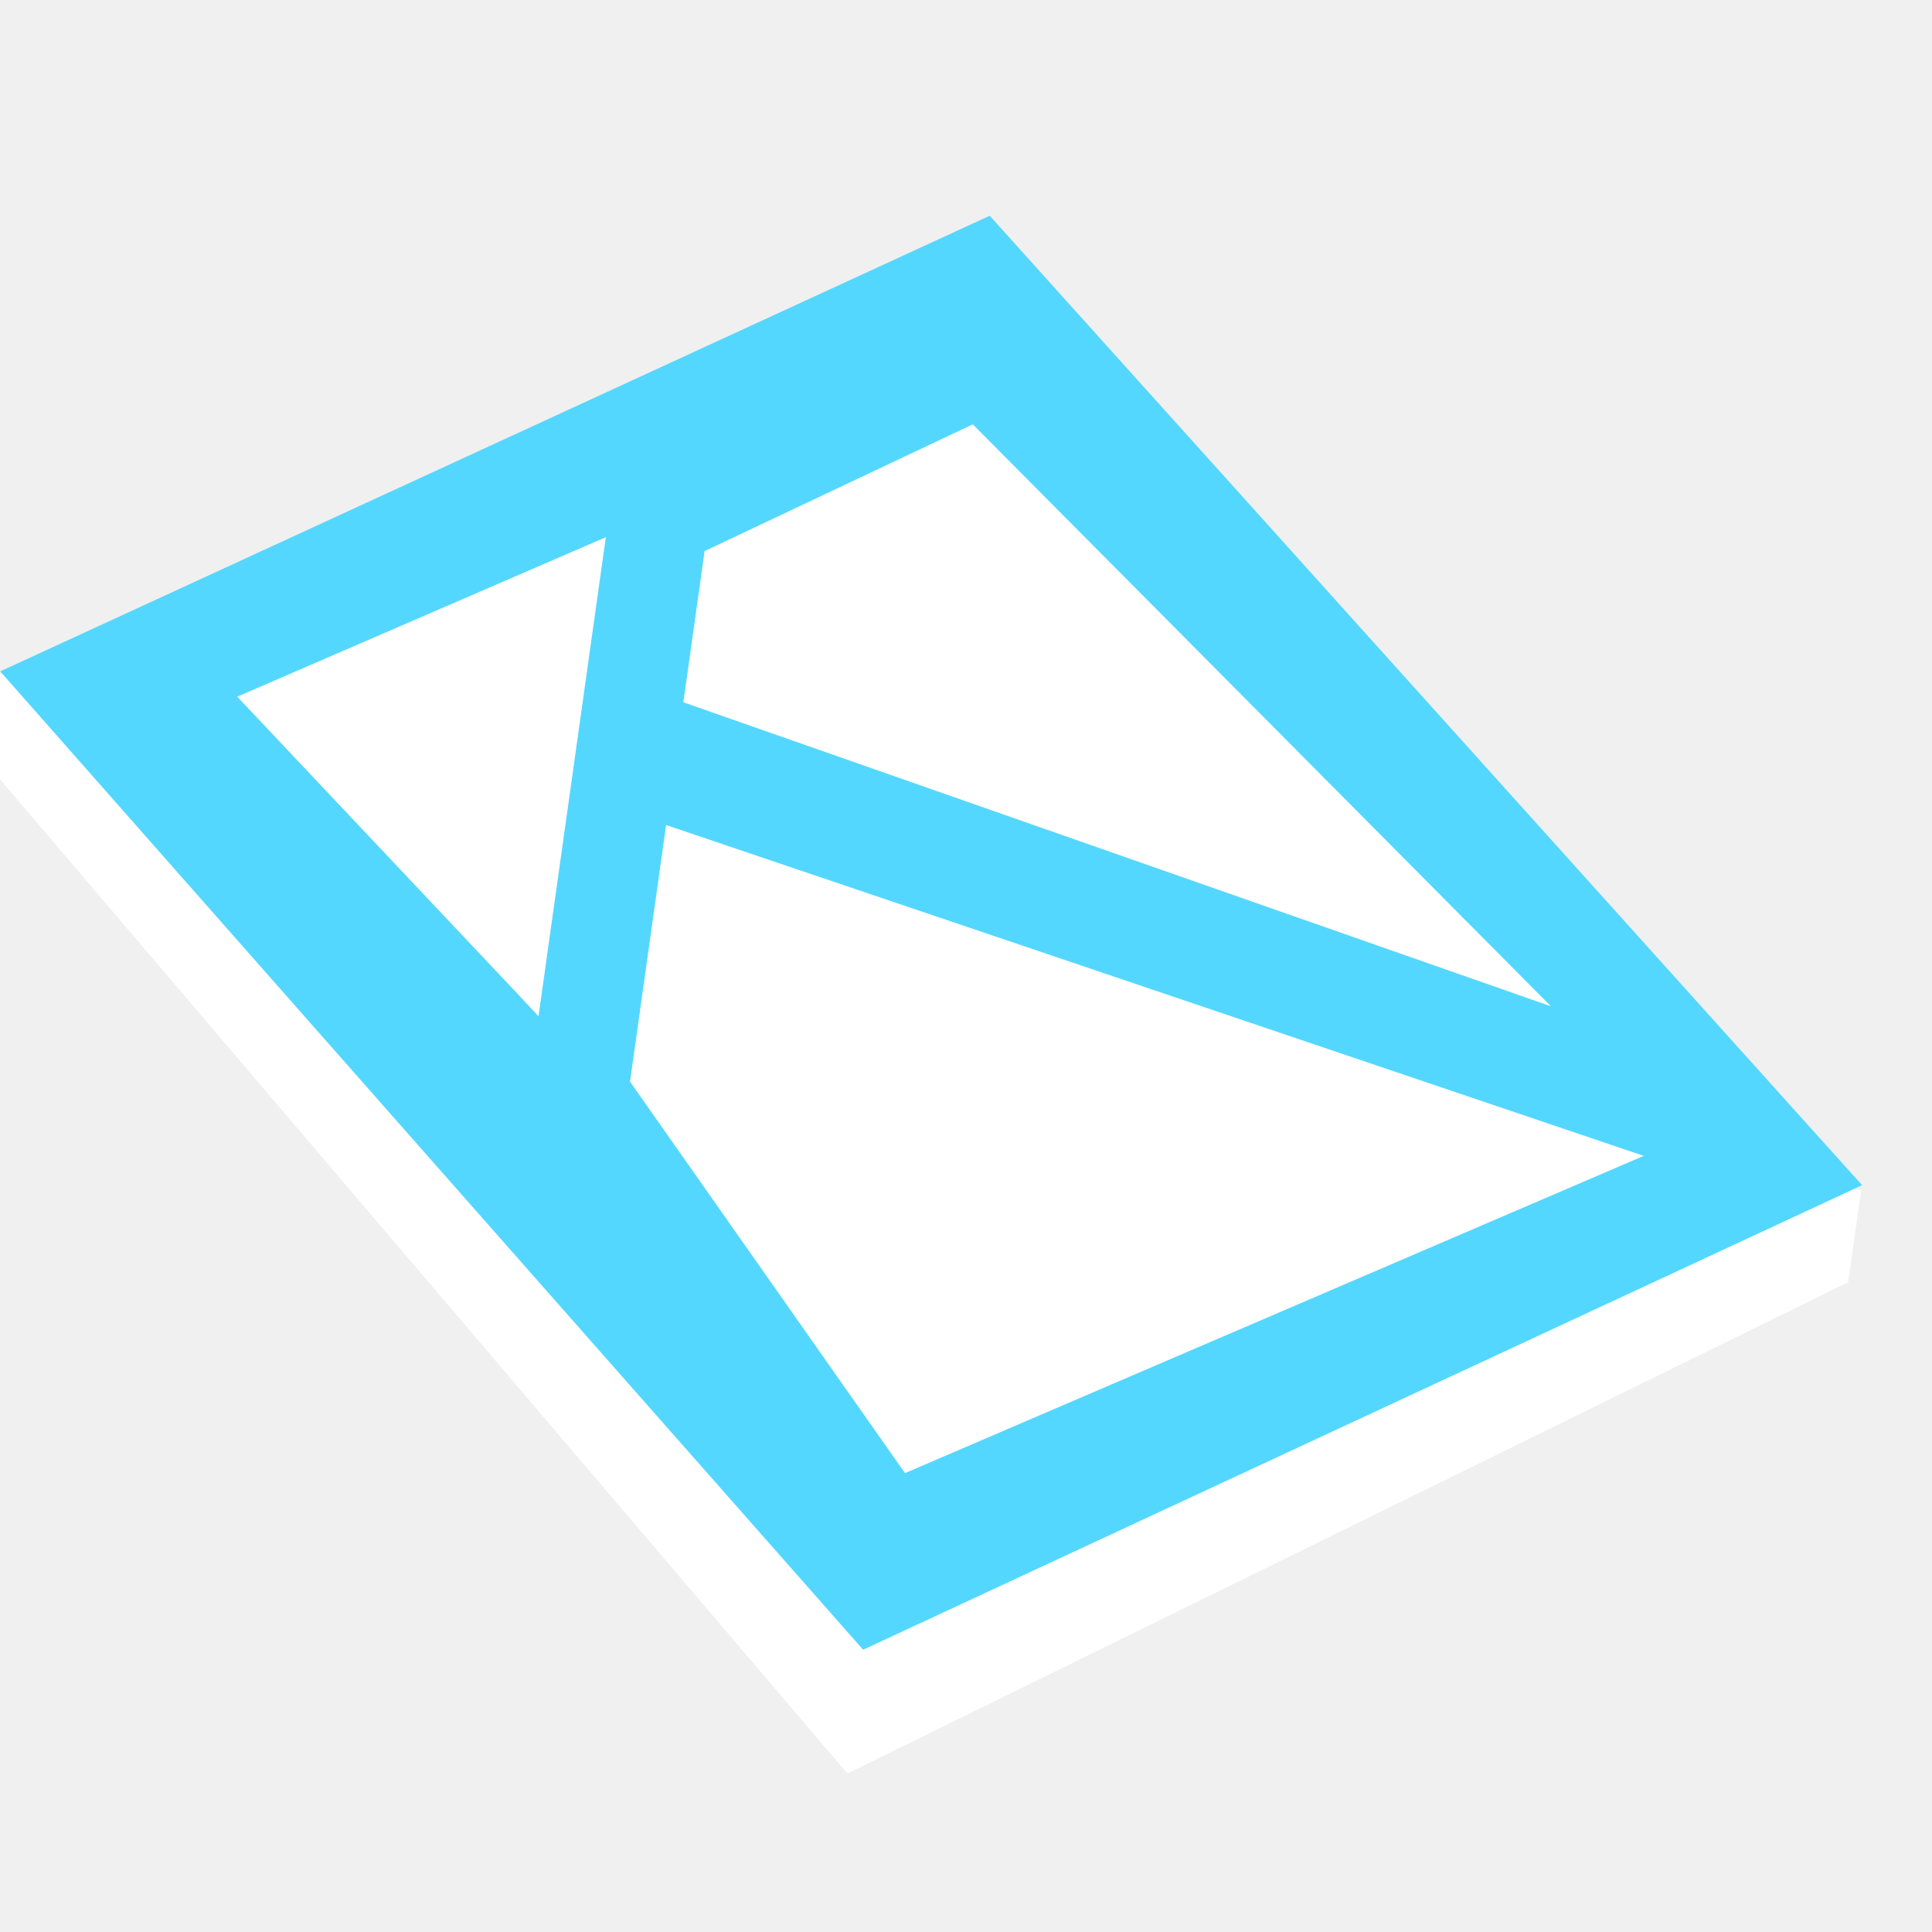
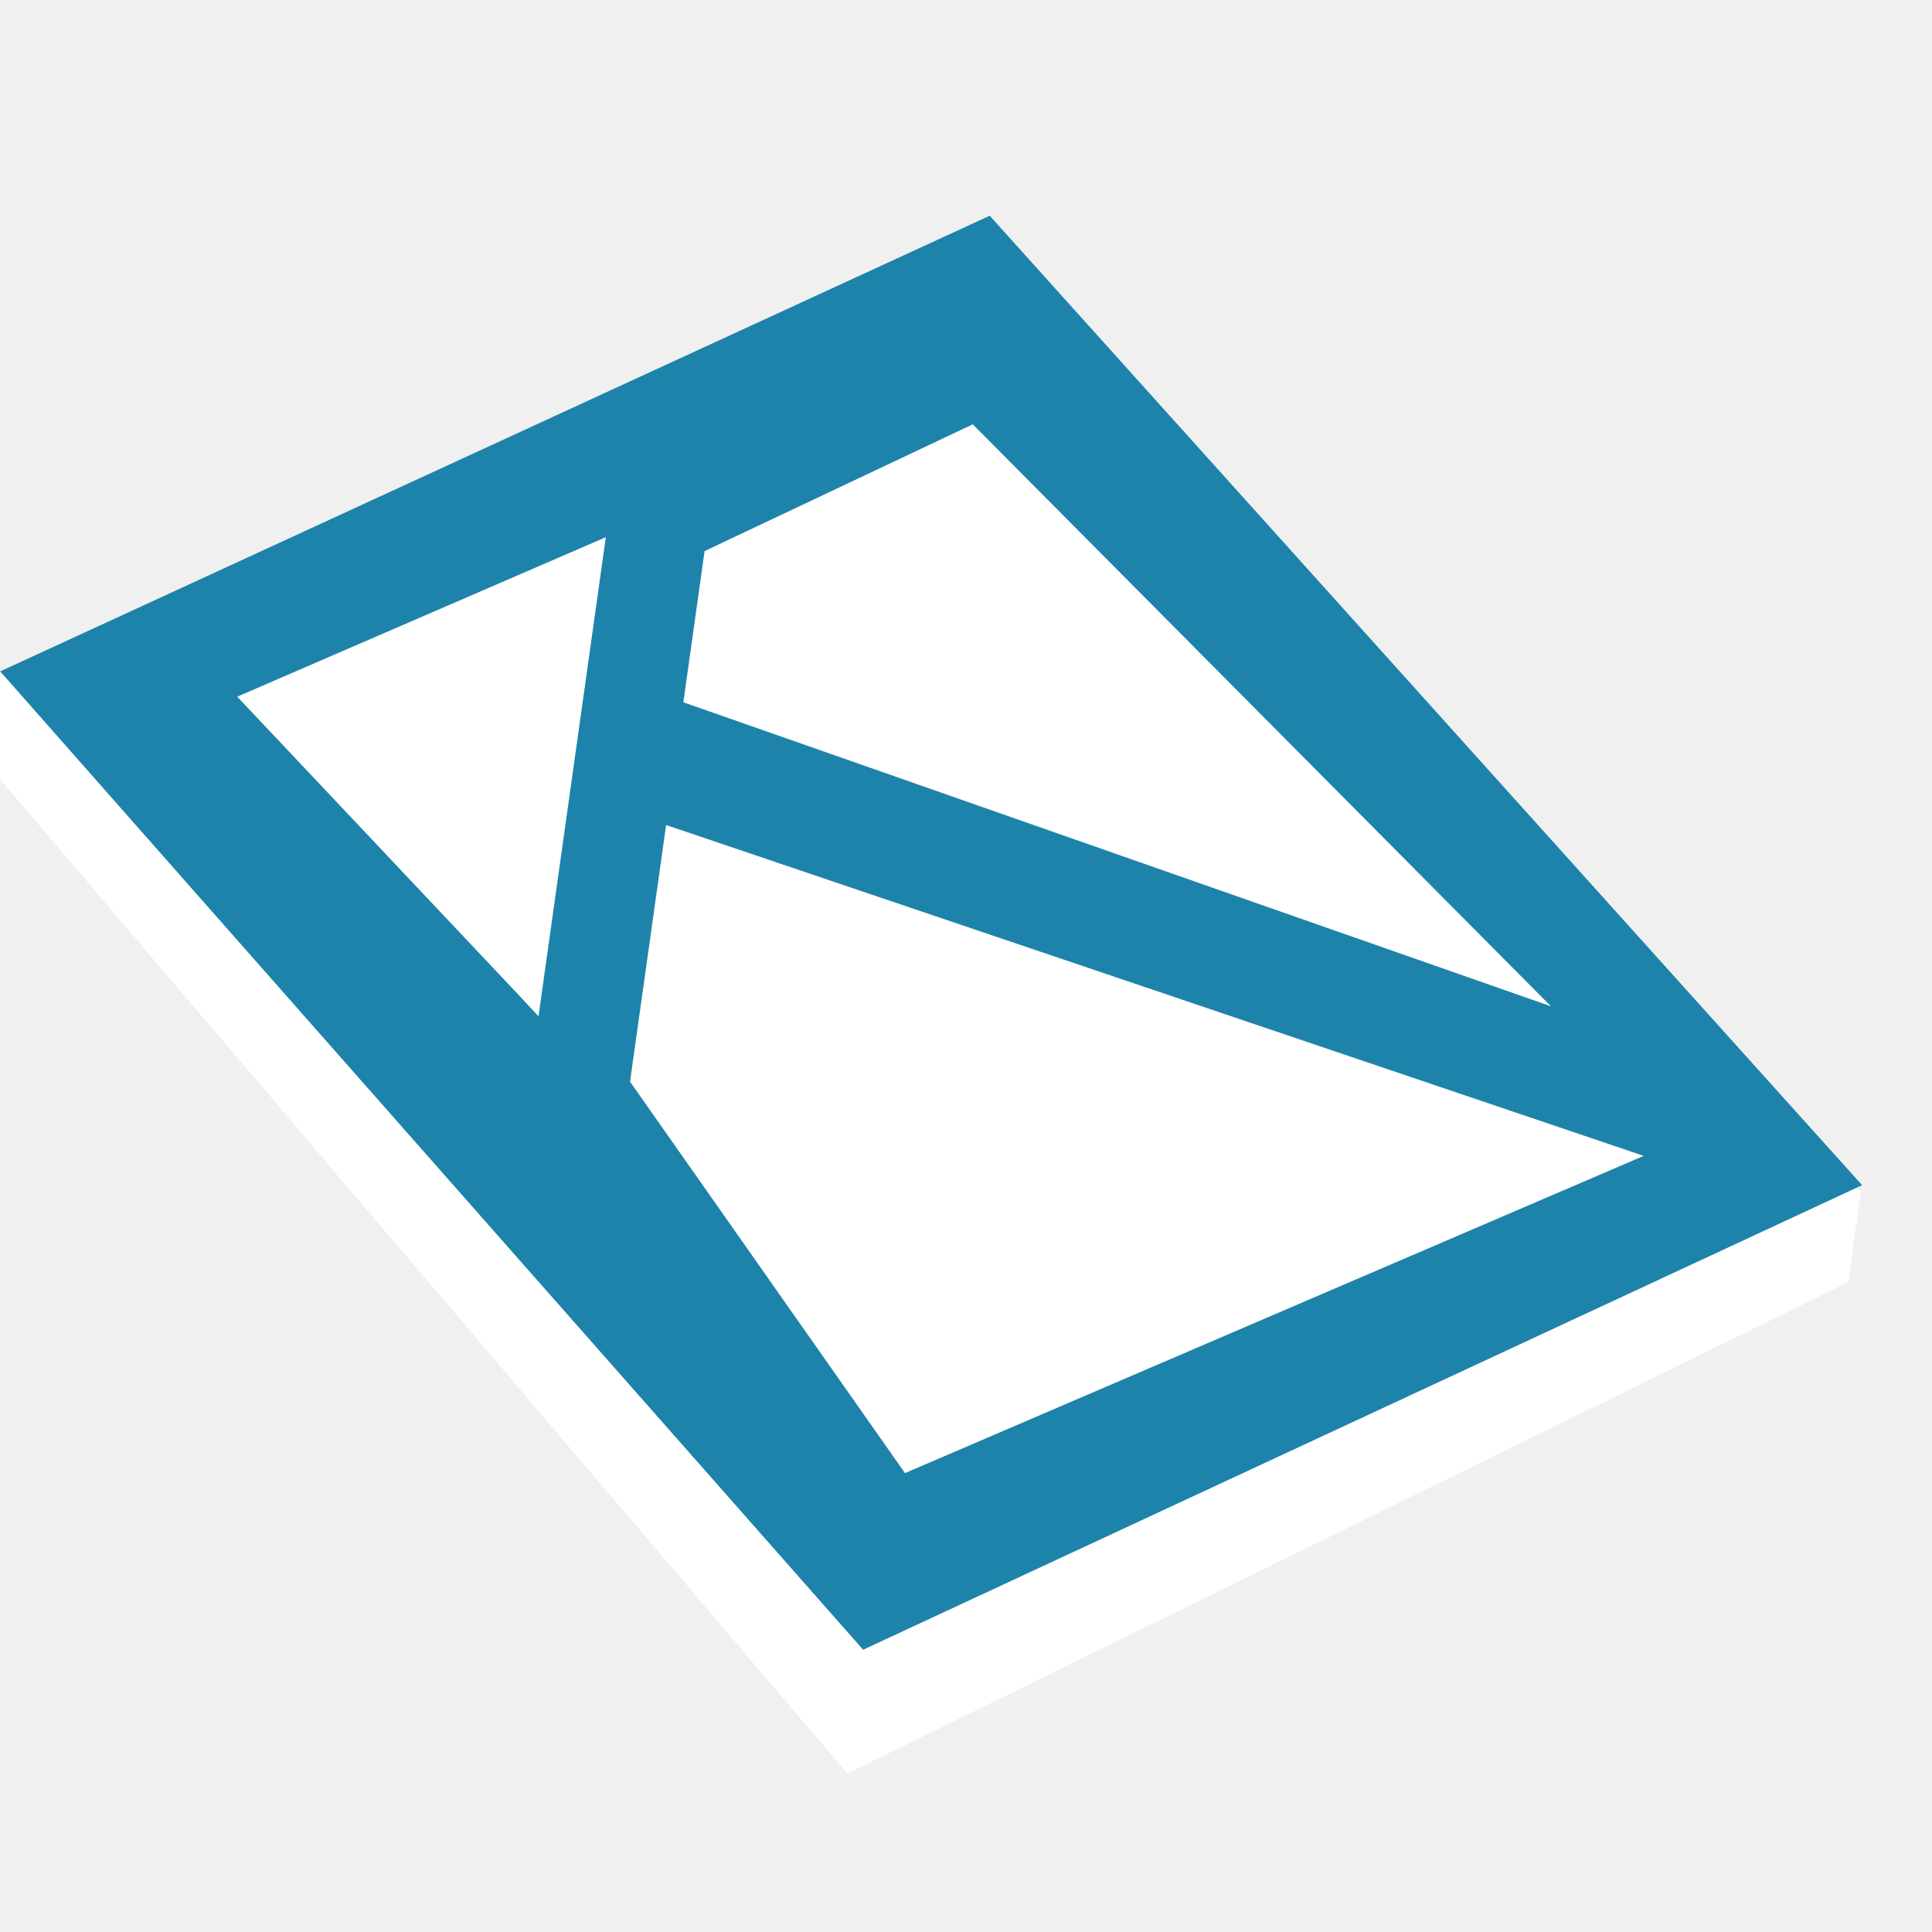
<svg xmlns="http://www.w3.org/2000/svg" width="40" height="40" viewBox="0 0 40 40" role="img" aria-label="District icon">
  <g transform="translate(20 20) rotate(8) scale(1.18) translate(-20 -20)">
    <path d="M733.5-302.422l17.411 15.436L767.1-297.967v-1.62l-33.595-4.44Z" transform="translate(-731 321.306)" fill="#ffffff" />
-     <path d="M1223.5-1133.647l17.382 14.892 16.223-10.511-17.525-14.714Z" transform="translate(-1221 1150.886)" fill="#54D7FF" />
+     <path d="M1223.5-1133.647l17.382 14.892 16.223-10.511-17.525-14.714Z" transform="translate(-1221 1150.886)" fill="#1E83AA" />
    <path d="M11.695-90.083v-8.488L5.68-94.9l5.561 4.45Z" transform="translate(1 112)" fill="#ffffff" />
    <path d="M13.445-89.17v-4.547l17.794 3.361L19.178-83.04Z" transform="translate(1 112)" fill="#ffffff" />
    <path d="M13.445-98.571l4.35-2.857 11.467 8.7-15.817-3.164Z" transform="translate(1 112)" fill="#ffffff" />
  </g>
</svg>
